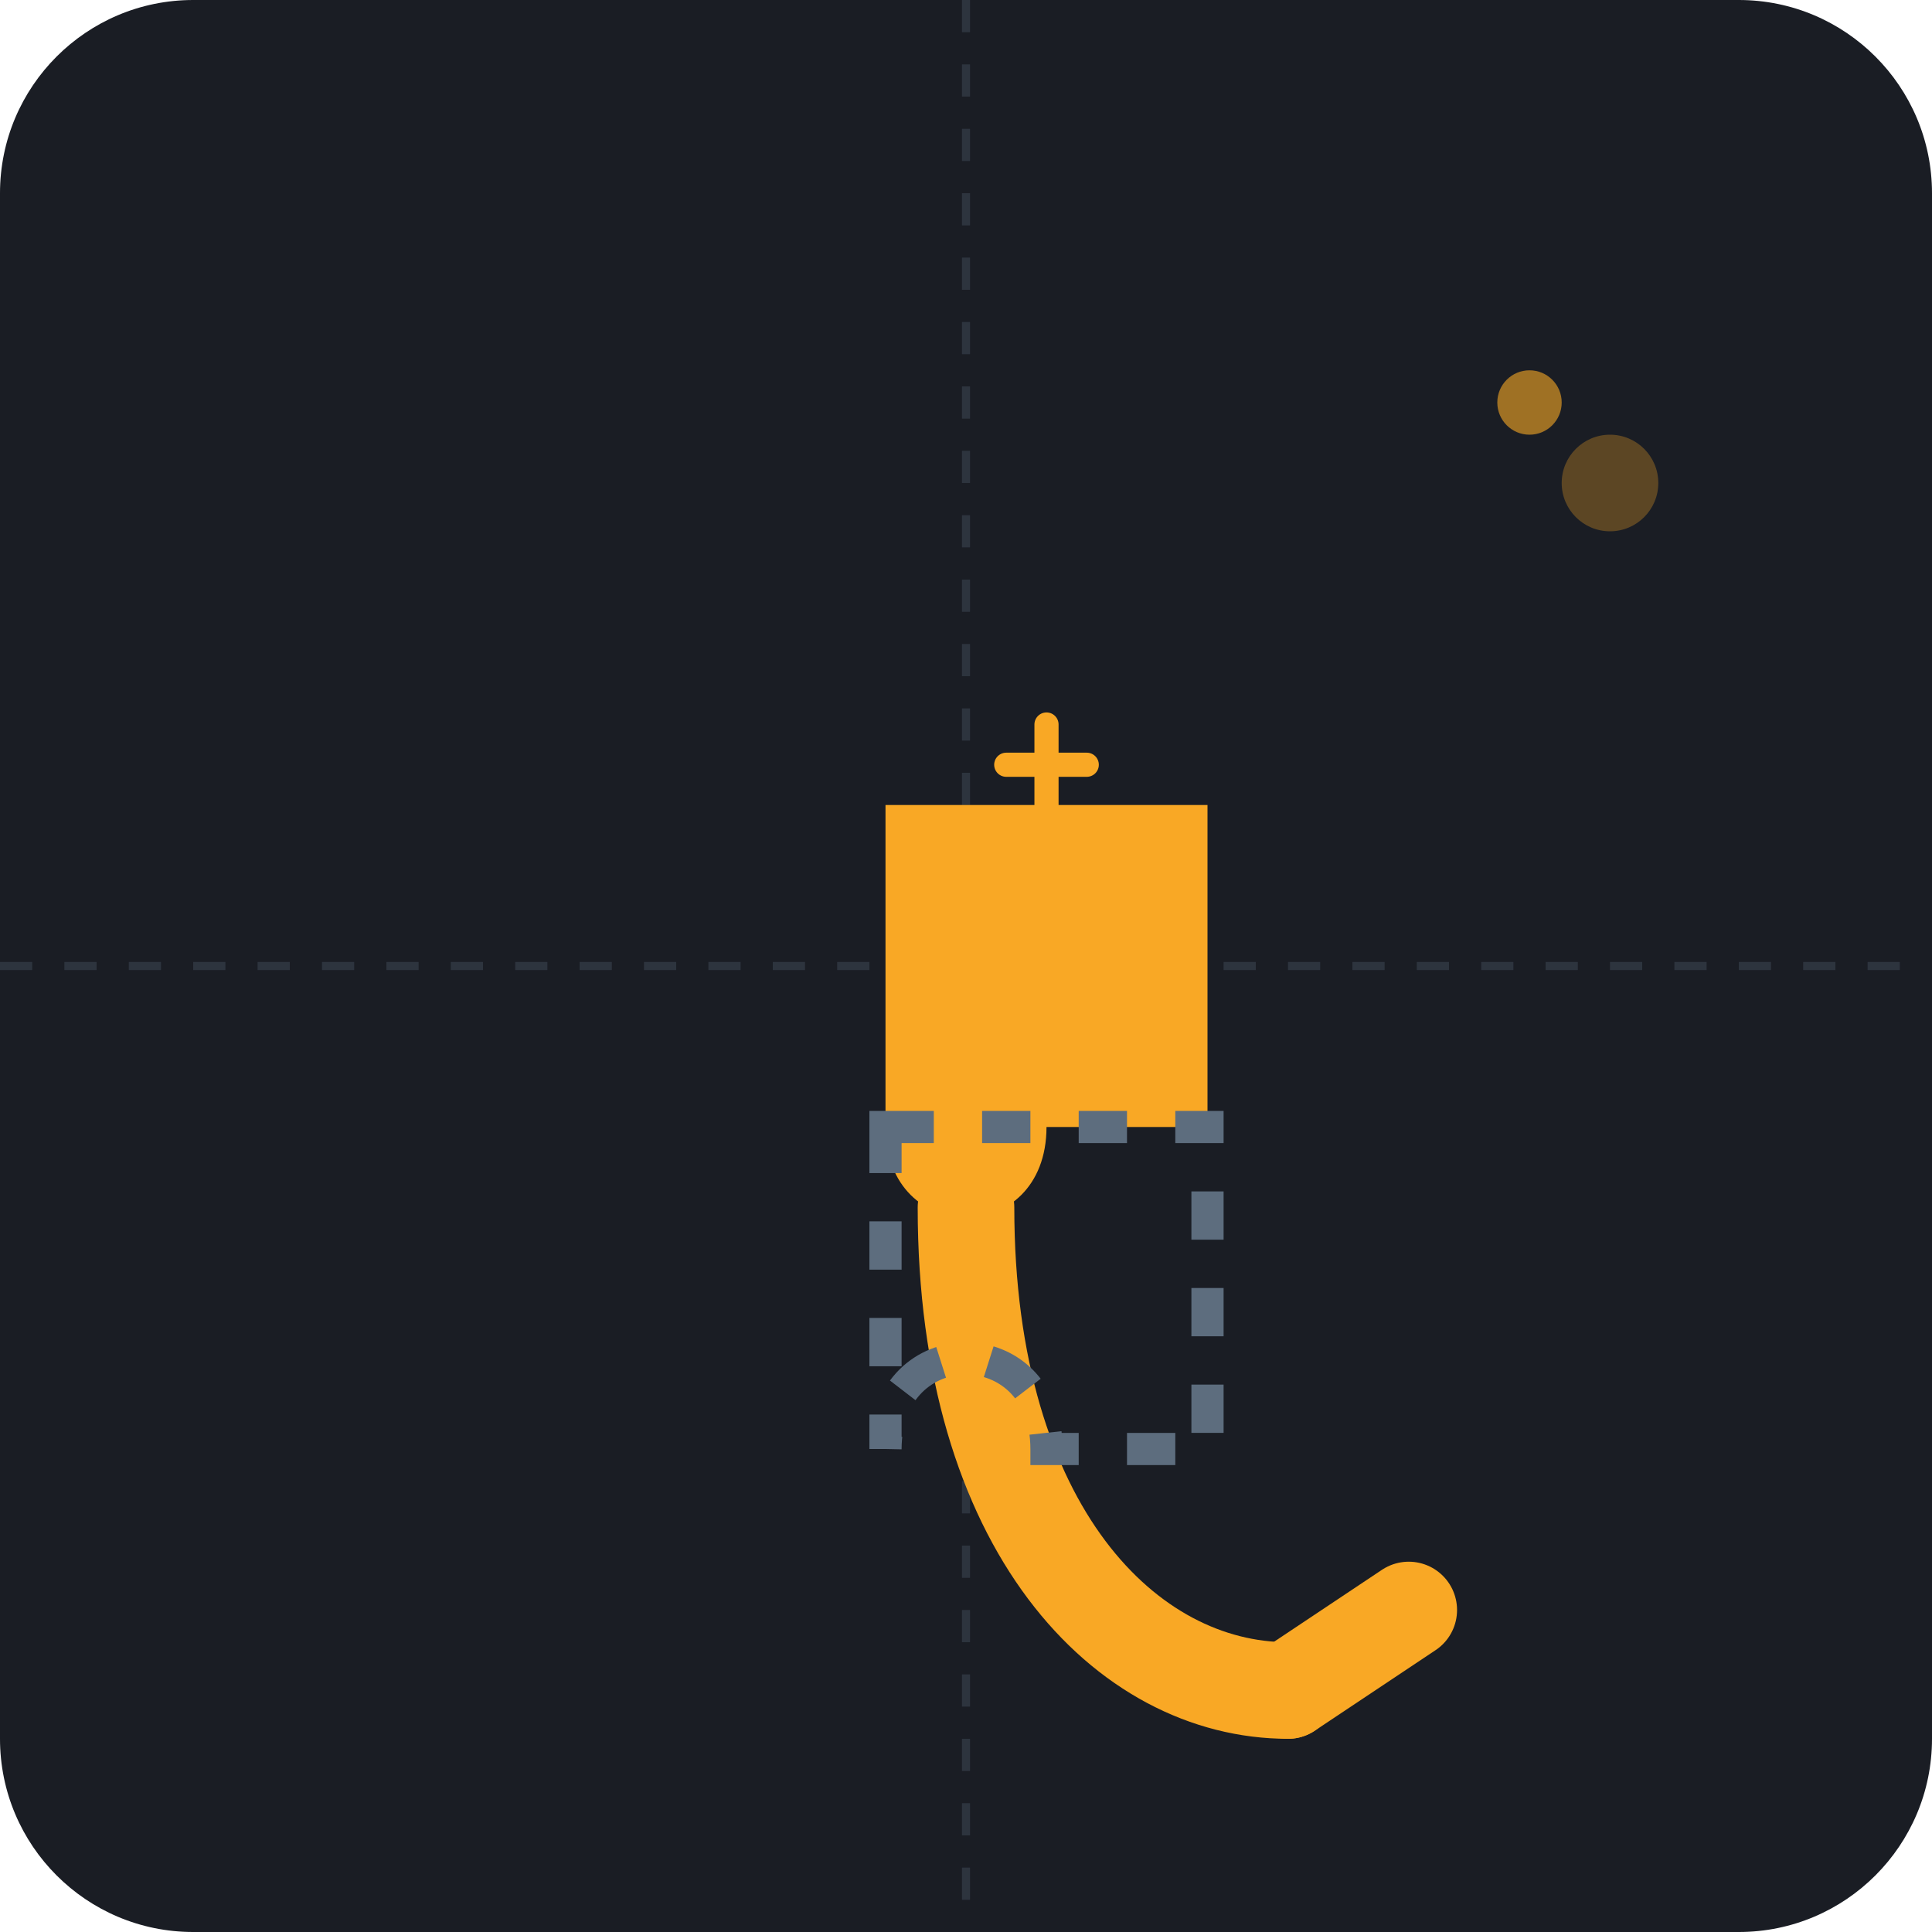
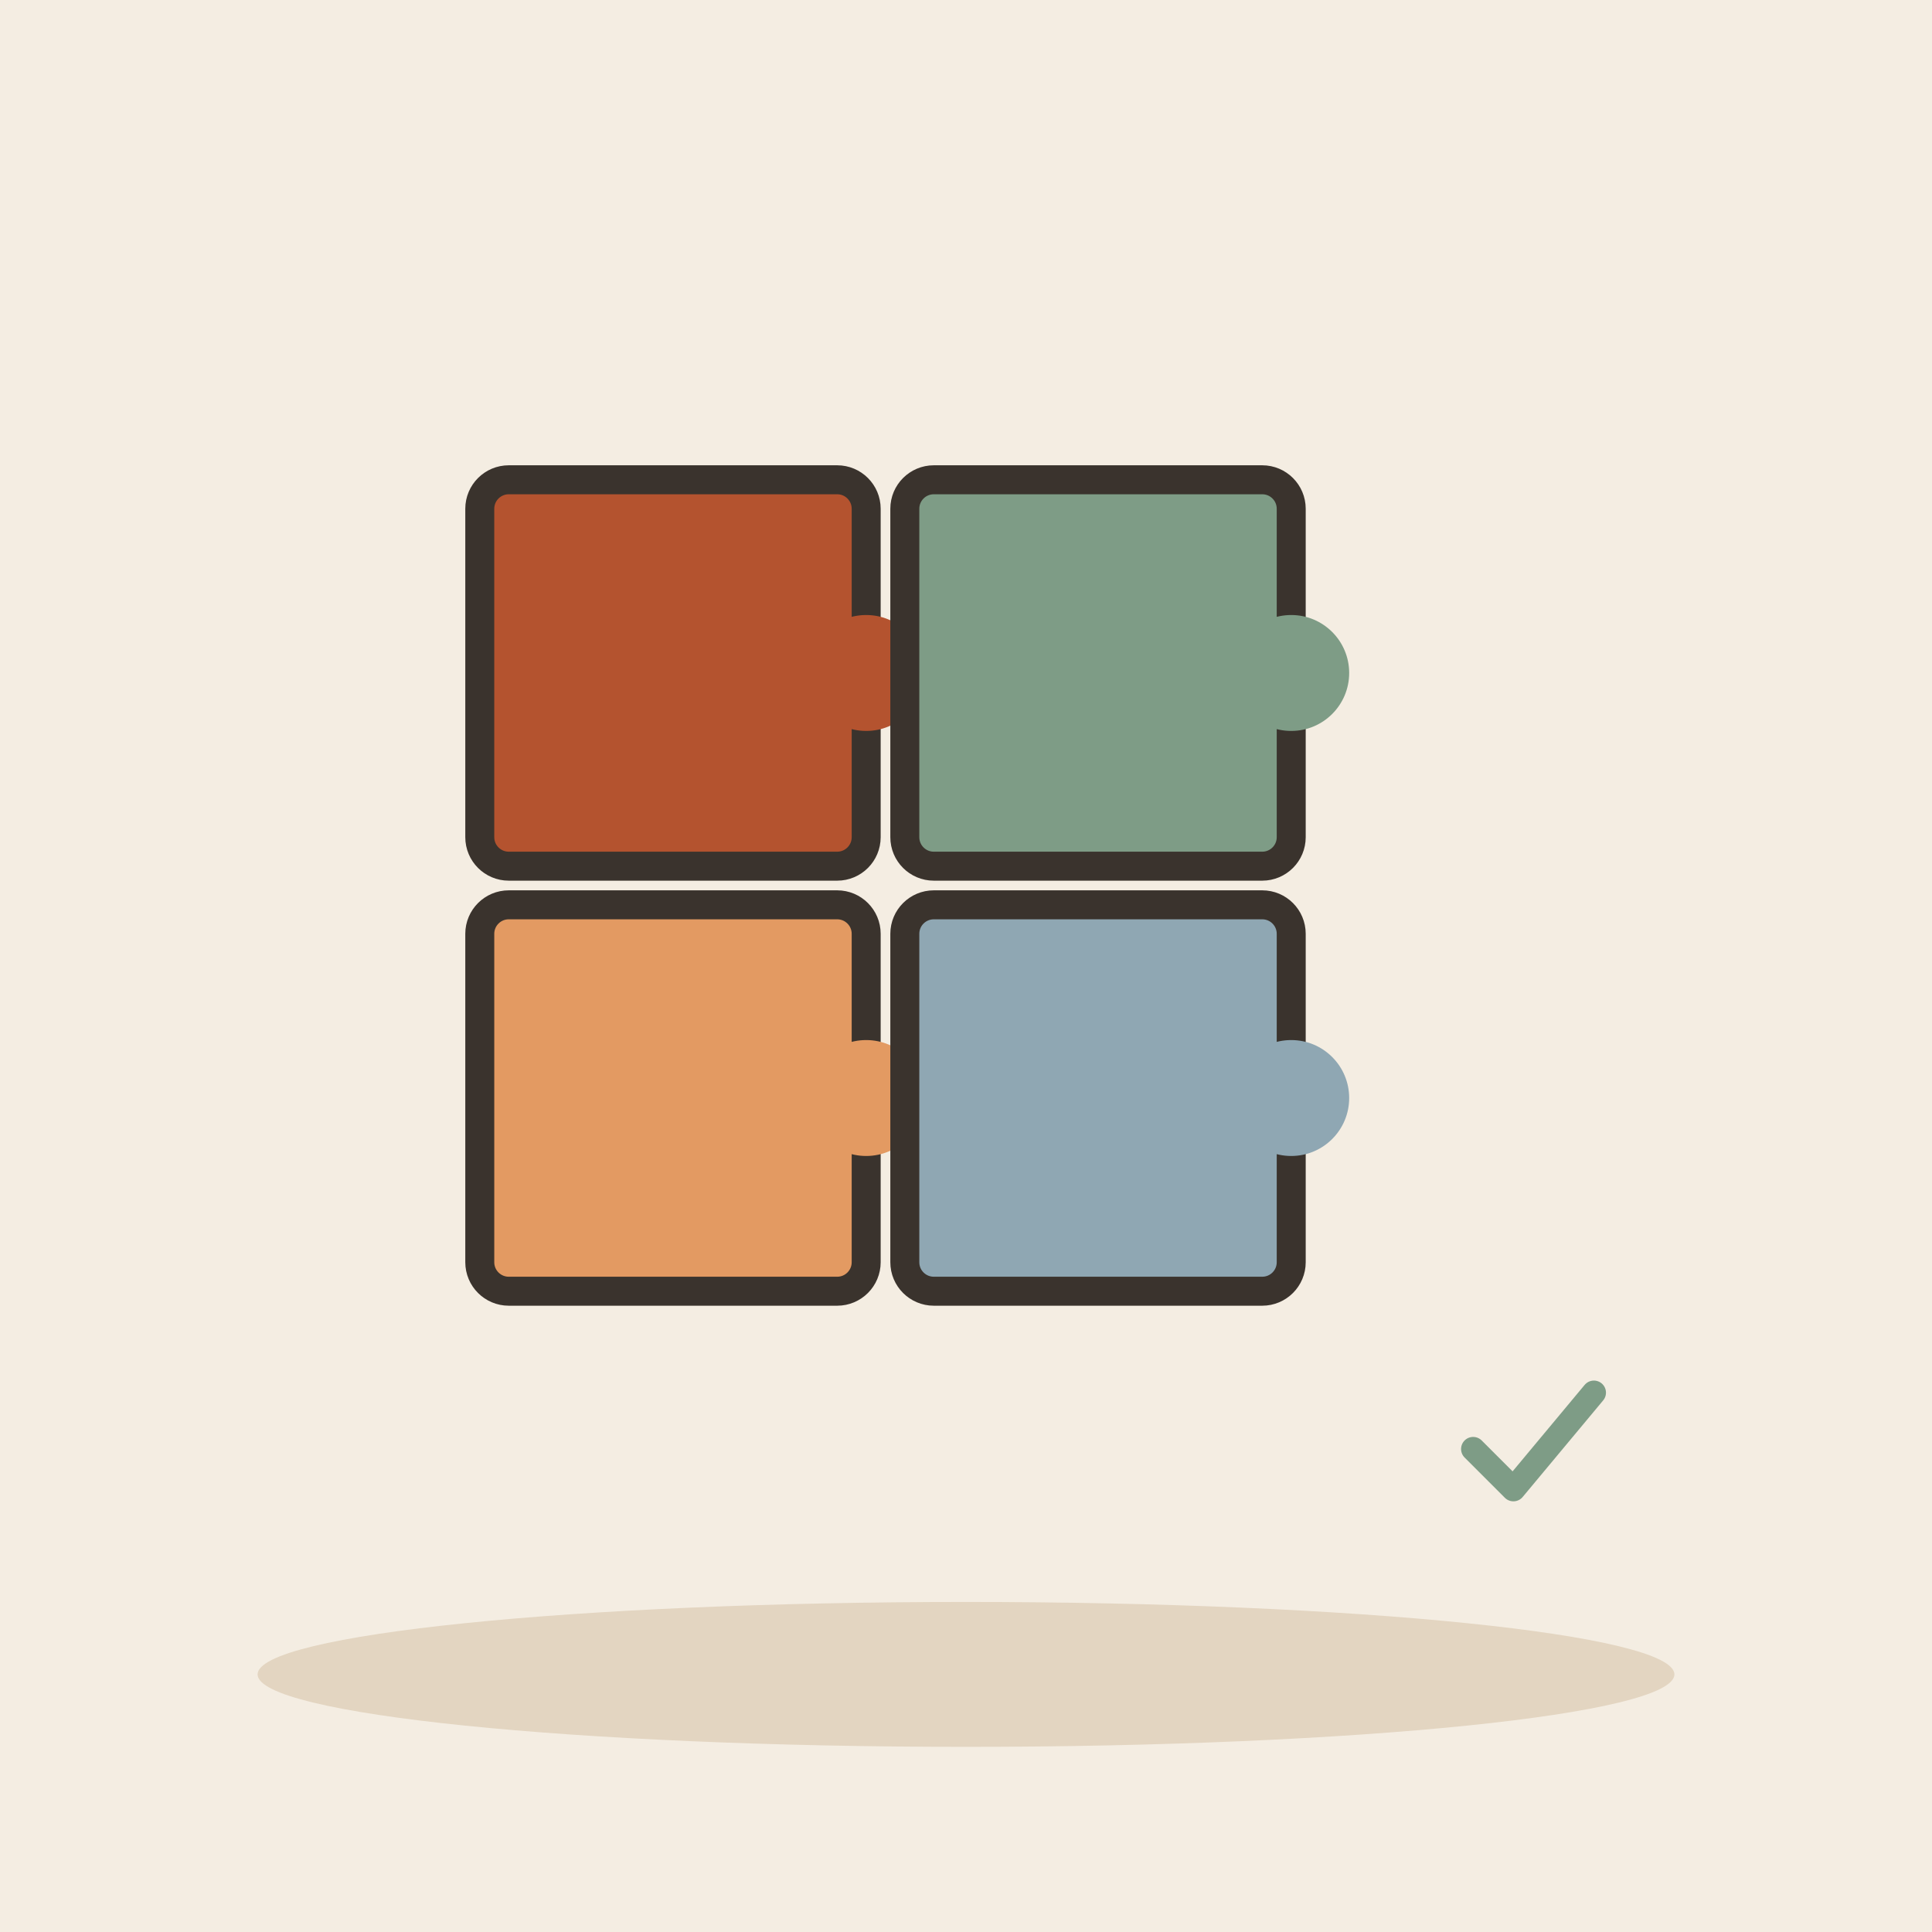
- <svg xmlns="http://www.w3.org/2000/svg" viewBox="0 0 240 240">
-   <rect width="240" height="240" rx="24" fill="#1A1D24" />
-   <path d="M0 120h240M120 0v240" stroke="#2D343E" stroke-width="1" stroke-dasharray="4 4" />
-   <g transform="translate(80, 70)">
-     <path d="M40 80 C 40 120, 60 140, 80 140" fill="none" stroke="#F9A825" stroke-width="12" stroke-linecap="round" />
-     <path d="M80 140 L 95 130" stroke="#F9A825" stroke-width="12" stroke-linecap="round" />
+ <svg xmlns="http://www.w3.org/2000/svg" viewBox="0 0 240 240" data-style="editorial">
+   <rect width="240" height="240" fill="#F4EDE2" />
+   <ellipse cx="120" cy="208" rx="88" ry="9" fill="#E3D5C1" />
+   <g transform="translate(110 110) scale(1.2 1.2)">
+     <g transform="translate(-22 -22)">
+       <rect x="-20" y="-20" width="40" height="40" rx="3" fill="#B4532F" stroke="#3A332D" stroke-width="3" stroke-linecap="round" stroke-linejoin="round" />
+       <circle cx="20" cy="0" r="6" fill="#B4532F" stroke="#3A332D" stroke-linecap="round" stroke-linejoin="round" stroke-width="0" />
+     </g>
+     <g transform="translate(22 -22)">
+       <rect x="-20" y="-20" width="40" height="40" rx="3" fill="#7E9C86" stroke="#3A332D" stroke-width="3" stroke-linecap="round" stroke-linejoin="round" />
+       <circle cx="20" cy="0" r="6" fill="#7E9C86" stroke="#3A332D" stroke-linecap="round" stroke-linejoin="round" stroke-width="0" />
+     </g>
+     <g transform="translate(-22 22)">
+       <rect x="-20" y="-20" width="40" height="40" rx="3" fill="#E39A62" stroke="#3A332D" stroke-width="3" stroke-linecap="round" stroke-linejoin="round" />
+       <circle cx="20" cy="0" r="6" fill="#E39A62" stroke="#3A332D" stroke-linecap="round" stroke-linejoin="round" stroke-width="0" />
+     </g>
+     <g transform="translate(22 22)">
+       <rect x="-20" y="-20" width="40" height="40" rx="3" fill="#8FA7B3" stroke="#3A332D" stroke-width="3" stroke-linecap="round" stroke-linejoin="round" />
+       <circle cx="20" cy="0" r="6" fill="#8FA7B3" stroke="#3A332D" stroke-linecap="round" stroke-linejoin="round" stroke-width="0" />
+     </g>
  </g>
-   <g transform="translate(110, 100)">
-     <path d="M0 0 L 40 0 L 40 40 L 20 40 C 20 55, 0 55, 0 40 Z" fill="#F9A825" />
+   <g transform="translate(190 180) scale(0.5 0.5)">
+     <path d="M-14 0l10 10l20 -24" fill="none" stroke="#7E9C86" stroke-width="6" stroke-linecap="round" stroke-linejoin="round" />
  </g>
-   <g transform="translate(110, 140)">
-     <path d="M0 0 L 40 0 L 40 40 L 20 40 C 20 25, 0 25, 0 40 Z" fill="none" stroke="#5D6D7E" stroke-width="4" stroke-dasharray="6 6" />
-   </g>
-   <path d="M130 90 L 130 100" stroke="#F9A825" stroke-width="3" stroke-linecap="round" />
-   <path d="M125 95 L 135 95" stroke="#F9A825" stroke-width="3" stroke-linecap="round" />
-   <circle cx="190" cy="50" r="4" fill="#F9A825" opacity="0.6" />
-   <circle cx="200" cy="60" r="6" fill="#F9A825" opacity="0.3" />
</svg>
